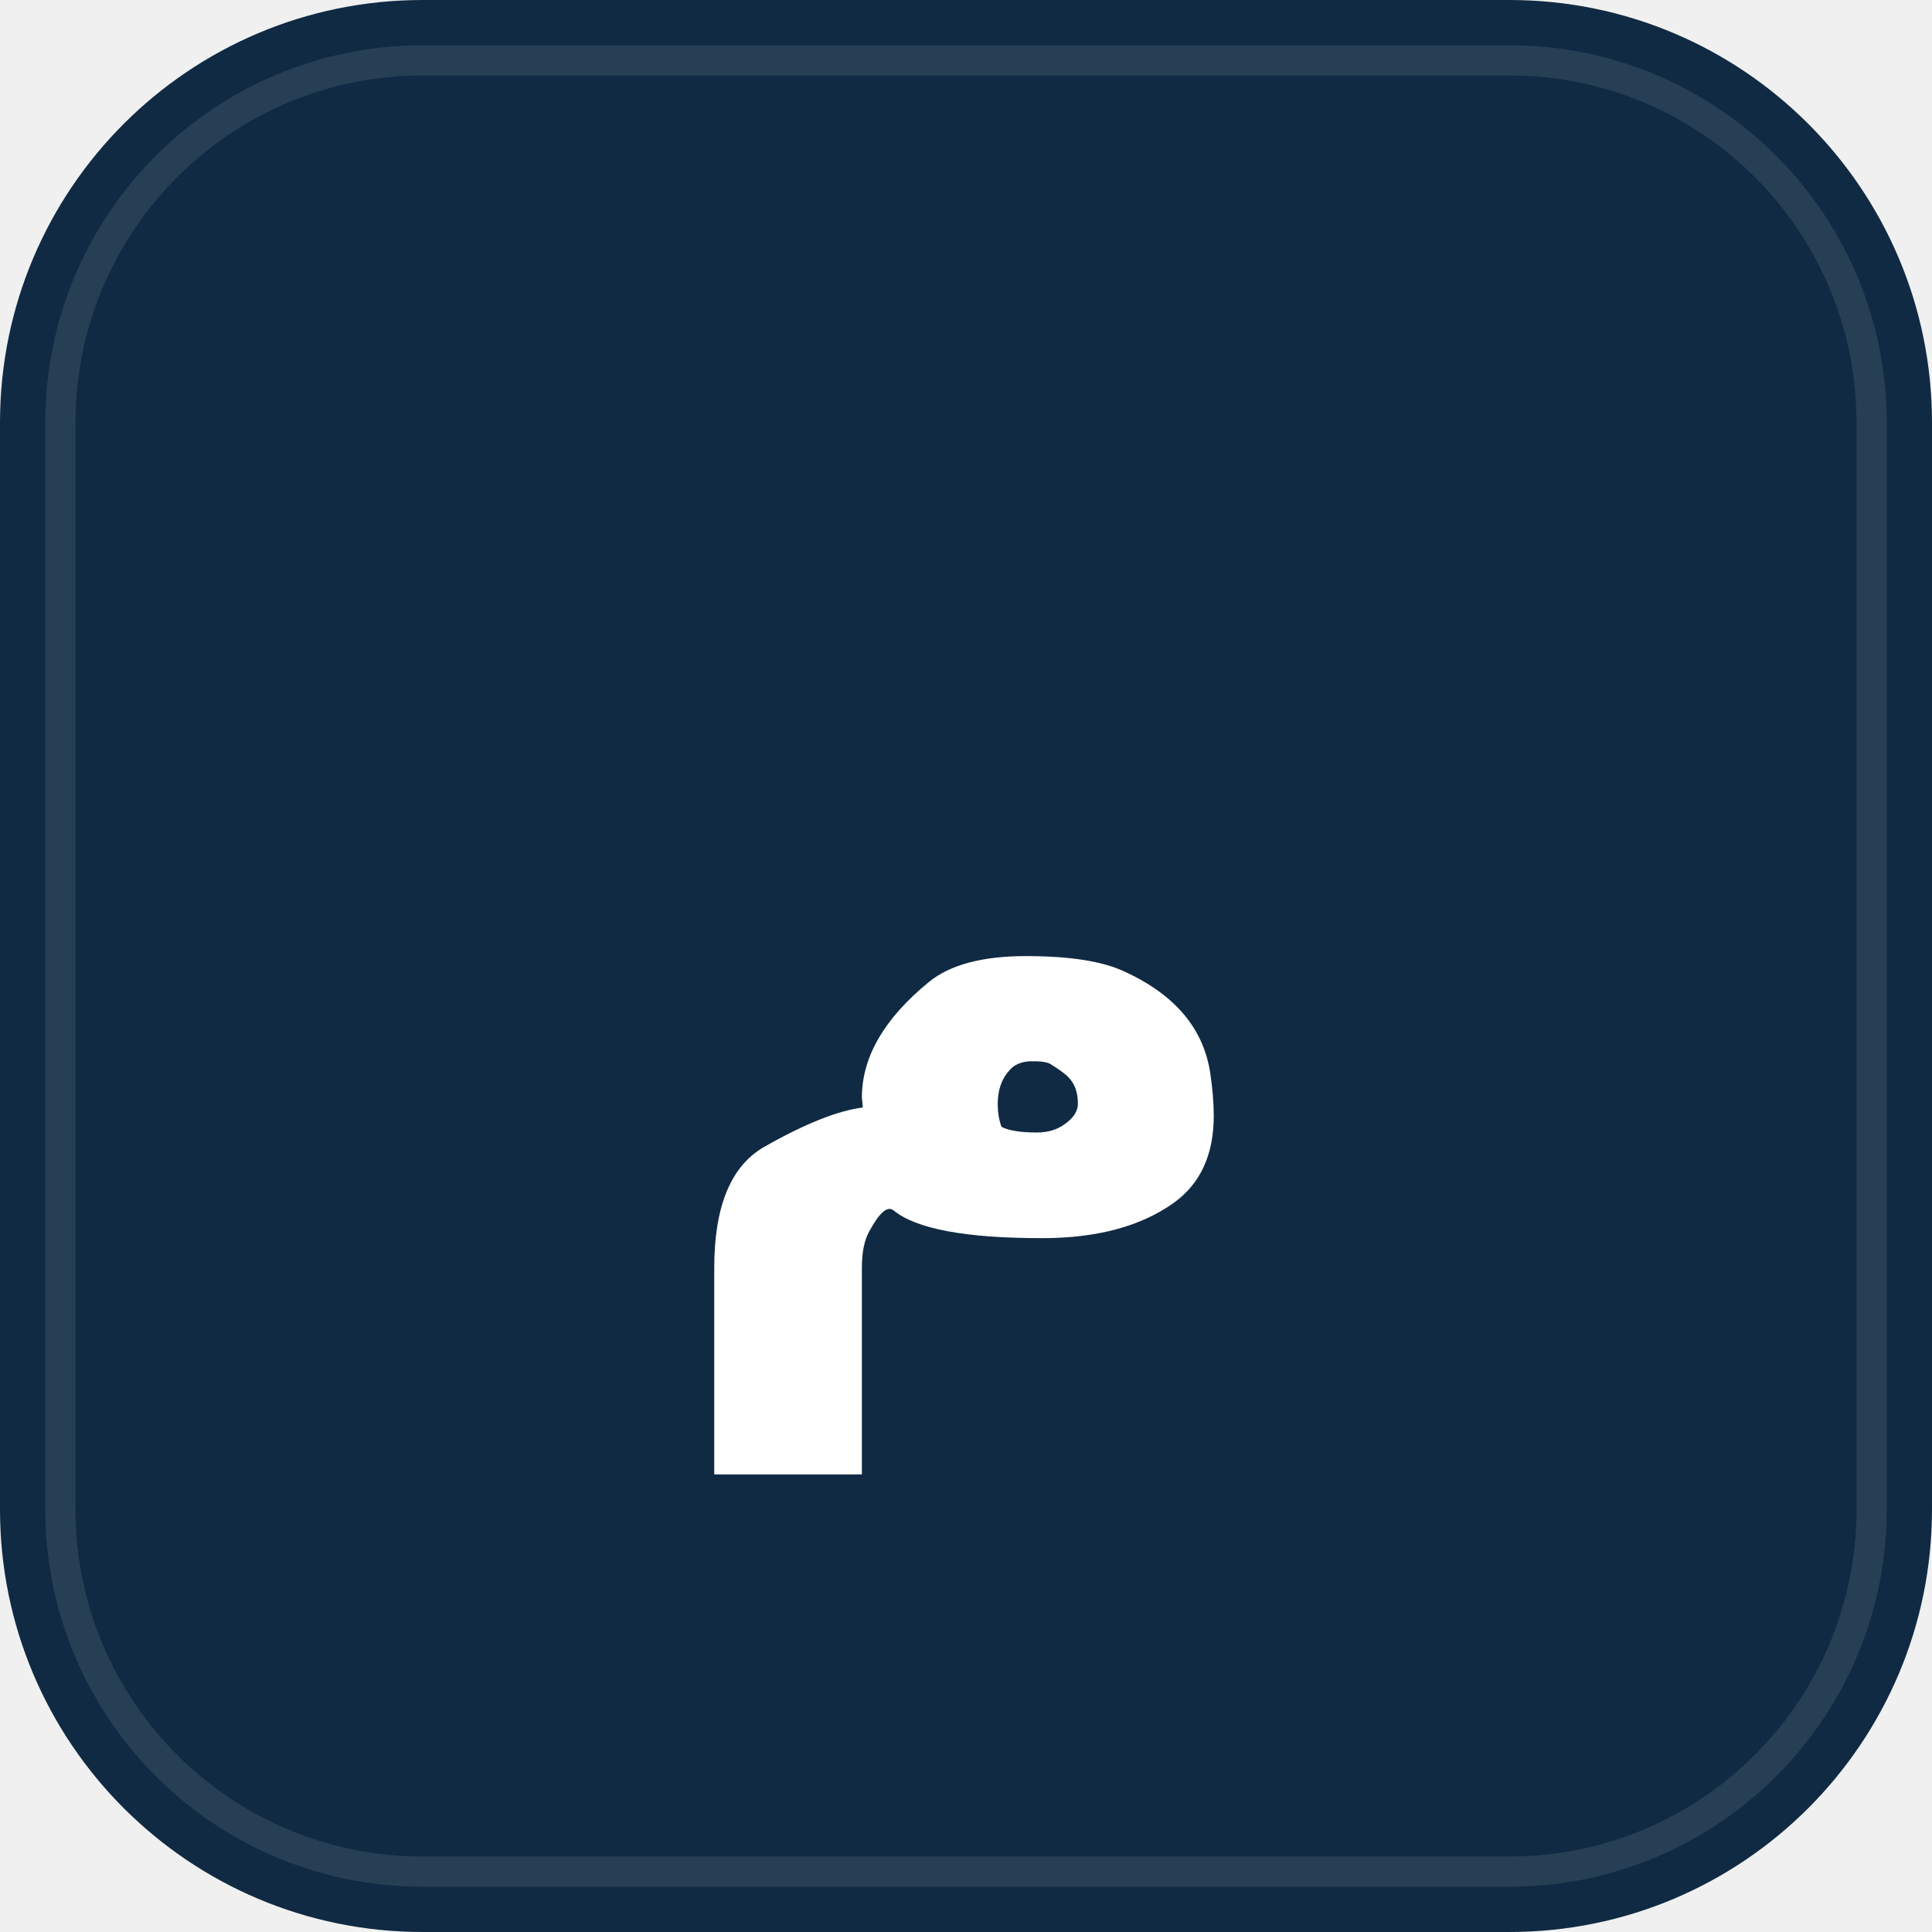
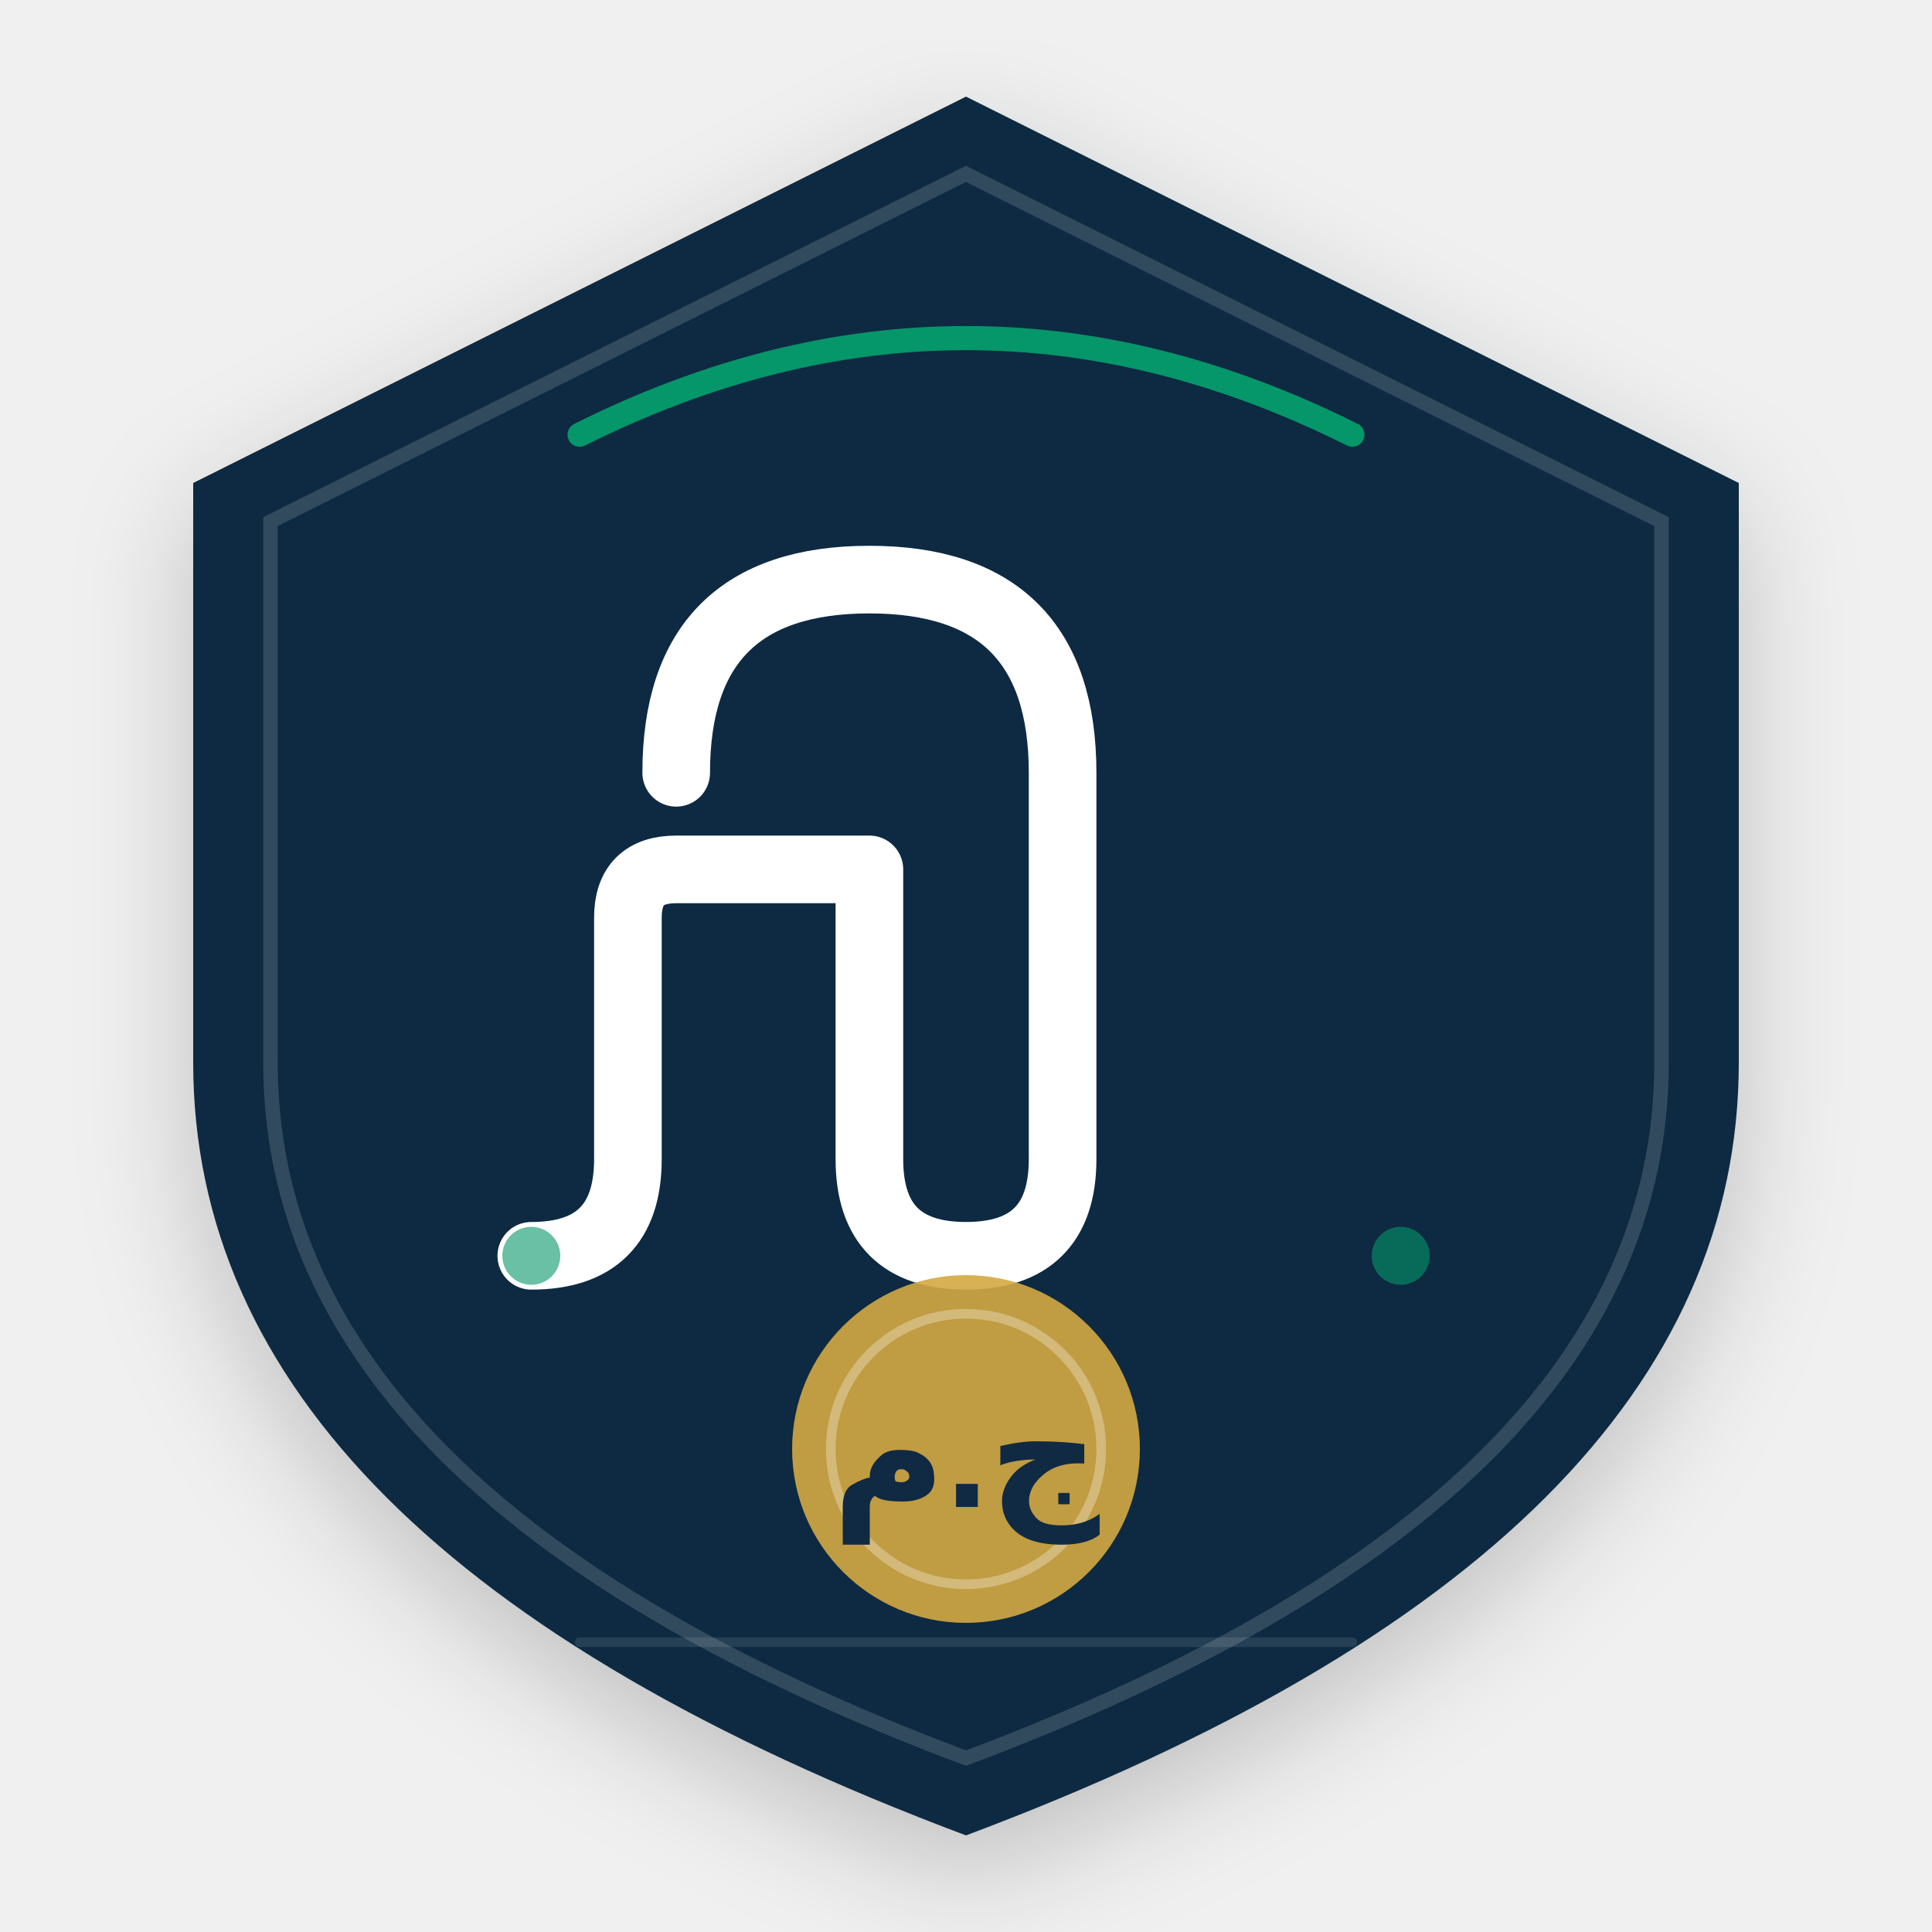
- <svg xmlns="http://www.w3.org/2000/svg" viewBox="0 0 64 64" fill="none">
-   <rect width="64" height="64" rx="14" fill="#102a43" />
-   <rect x="2" y="2" width="60" height="60" rx="12" fill="url(#grad)" stroke="#ffffff" stroke-width="1" stroke-opacity="0.1" />
-   <text x="32" y="42" text-anchor="middle" font-family="Arial, sans-serif" font-size="28" font-weight="bold" fill="#ffffff">م</text>
+ <svg xmlns="http://www.w3.org/2000/svg" viewBox="0 0 200 200" fill="none">
  <defs>
-     <linearGradient id="grad" x1="0" y1="0" x2="64" y2="64">
+     <linearGradient id="bg" x1="0" y1="0" x2="200" y2="200">
      <stop offset="0%" stop-color="#102a43" />
      <stop offset="100%" stop-color="#243b53" />
    </linearGradient>
+     <linearGradient id="accent" x1="0" y1="0" x2="100" y2="100">
+       <stop offset="0%" stop-color="#059669" />
+       <stop offset="100%" stop-color="#10b981" />
+     </linearGradient>
+     <linearGradient id="gold" x1="0" y1="0" x2="100" y2="0">
+       <stop offset="0%" stop-color="#d4a843" />
+       <stop offset="100%" stop-color="#f0c75e" />
+     </linearGradient>
+     <filter id="shadow" x="-10%" y="-10%" width="130%" height="130%">
+       <feDropShadow dx="0" dy="4" stdDeviation="6" flood-color="#000" flood-opacity="0.2" />
+     </filter>
  </defs>
+   <path d="M100 10 L180 50 L180 110 Q180 160 100 190 Q20 160 20 110 L20 50 Z" fill="url(#bg)" filter="url(#shadow)" />
+   <path d="M100 18 L172 54 L172 110 Q172 155 100 182 Q28 155 28 110 L28 54 Z" fill="none" stroke="#ffffff" stroke-width="1.5" stroke-opacity="0.15" />
+   <path d="M60 45 Q100 25 140 45" fill="none" stroke="url(#accent)" stroke-width="2.5" stroke-linecap="round" />
+   <g transform="translate(100, 95)">
+     <path d="M-30 -15 Q-30 -35 -10 -35 Q10 -35 10 -15 L10 25 Q10 35 0 35 Q-10 35 -10 25 L-10 -5 L-30 -5 Q-35 -5 -35 0 L-35 25 Q-35 35 -45 35" fill="none" stroke="#ffffff" stroke-width="7" stroke-linecap="round" stroke-linejoin="round" />
+   </g>
+   <circle cx="100" cy="150" r="18" fill="url(#gold)" opacity="0.9" />
+   <circle cx="100" cy="150" r="14" fill="none" stroke="#ffffff" stroke-width="1" stroke-opacity="0.3" />
+   <text x="100" y="156" text-anchor="middle" font-family="Arial, sans-serif" font-size="16" font-weight="bold" fill="#102a43">ج.م</text>
+   <circle cx="55" cy="130" r="3" fill="url(#accent)" opacity="0.6" />
+   <circle cx="145" cy="130" r="3" fill="url(#accent)" opacity="0.6" />
+   <line x1="60" y1="170" x2="140" y2="170" stroke="#ffffff" stroke-width="1" stroke-opacity="0.1" stroke-linecap="round" />
</svg>
